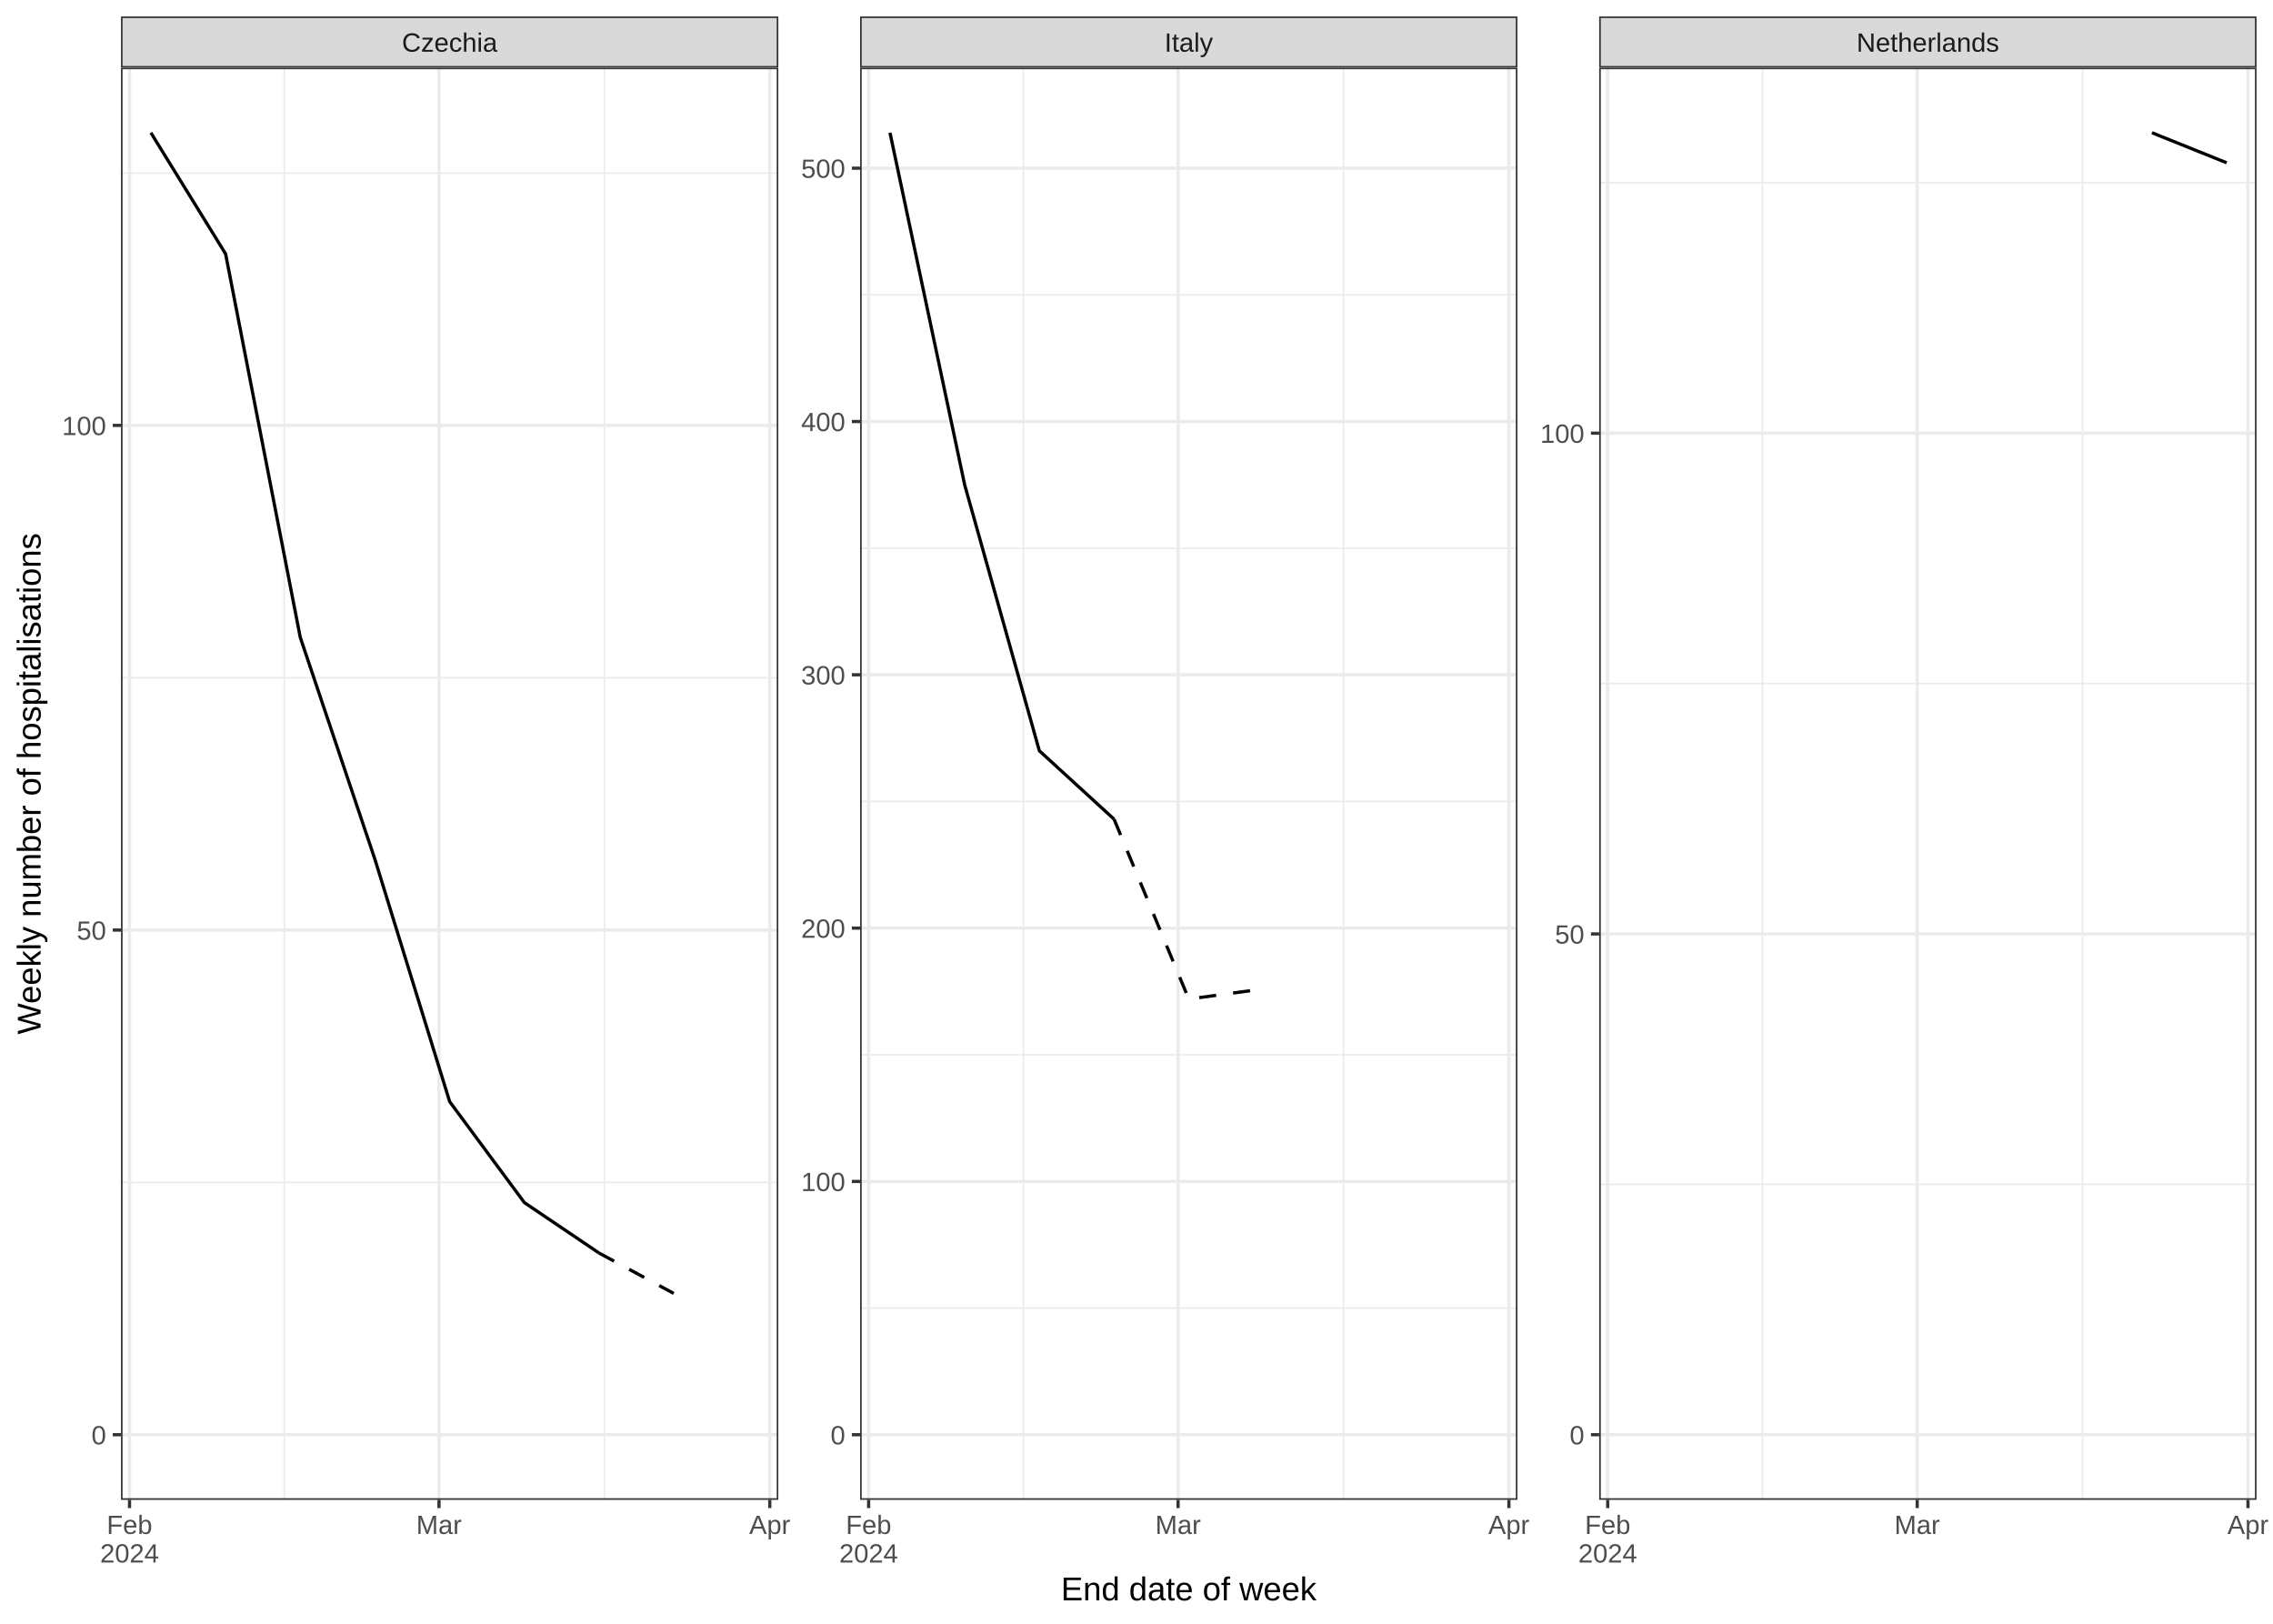
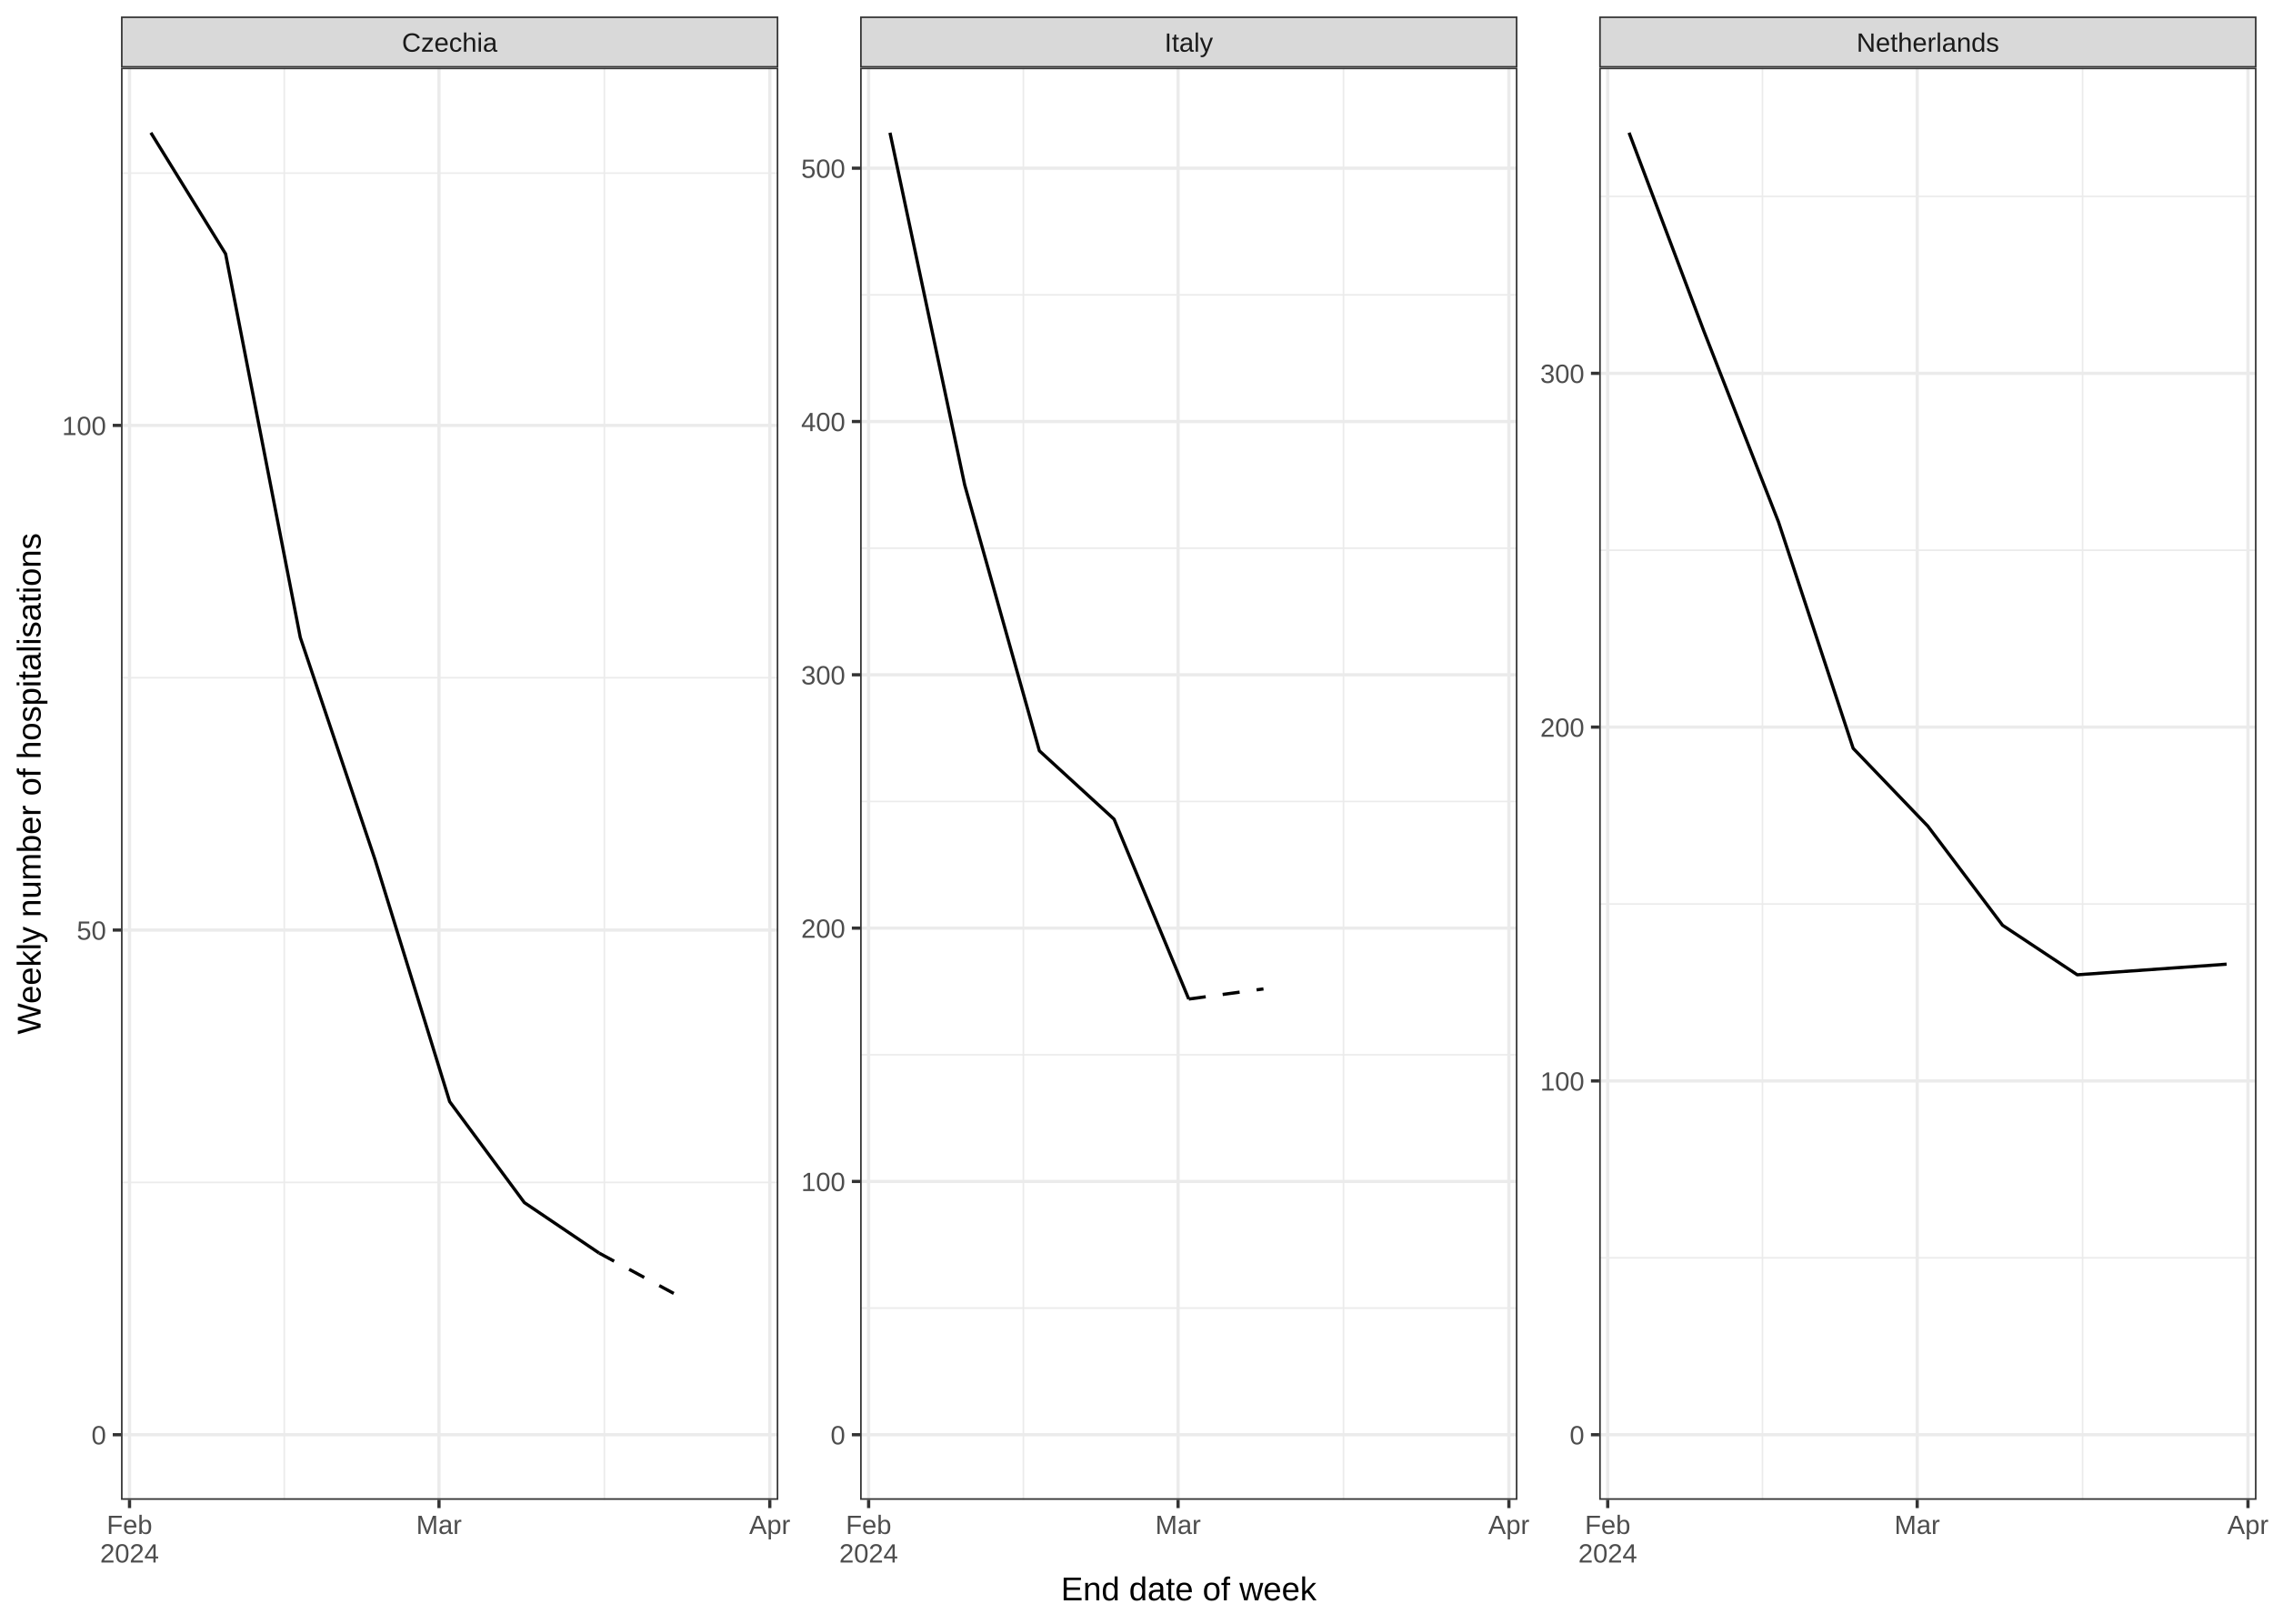
<svg xmlns="http://www.w3.org/2000/svg" class="svglite" width="756.00pt" height="540.00pt" viewBox="0 0 756.00 540.00">
  <defs>
    <style type="text/css">
    .svglite line, .svglite polyline, .svglite polygon, .svglite path, .svglite rect, .svglite circle {
      fill: none;
      stroke: #000000;
      stroke-linecap: round;
      stroke-linejoin: round;
      stroke-miterlimit: 10.00;
    }
    .svglite text {
      white-space: pre;
    }
  </style>
  </defs>
  <rect width="100%" height="100%" style="stroke: none; fill: #FFFFFF;" />
  <defs>
    <clipPath id="cpMC4wMHw3NTYuMDB8MC4wMHw1NDAuMDA=">
      <rect x="0.00" y="0.00" width="756.00" height="540.00" />
    </clipPath>
  </defs>
  <g clip-path="url(#cpMC4wMHw3NTYuMDB8MC4wMHw1NDAuMDA=)">
    <rect x="0" y="0.00" width="756.00" height="540.00" style="stroke-width: 1.07; stroke: #FFFFFF; fill: #FFFFFF;" />
  </g>
  <defs>
    <clipPath id="cpNDAuMjR8MjU4Ljg3fDIyLjQ5fDQ5OC43OQ==">
      <rect x="40.24" y="22.49" width="218.63" height="476.30" />
    </clipPath>
  </defs>
  <g clip-path="url(#cpNDAuMjR8MjU4Ljg3fDIyLjQ5fDQ5OC43OQ==)">
    <rect x="40.24" y="22.49" width="218.63" height="476.30" style="stroke-width: 1.07; stroke: none; fill: #FFFFFF;" />
    <polyline points="40.24,393.23 258.87,393.23 " style="stroke-width: 0.53; stroke: #EBEBEB; stroke-linecap: butt;" />
    <polyline points="40.24,225.40 258.87,225.40 " style="stroke-width: 0.53; stroke: #EBEBEB; stroke-linecap: butt;" />
    <polyline points="40.24,57.57 258.87,57.57 " style="stroke-width: 0.53; stroke: #EBEBEB; stroke-linecap: butt;" />
    <polyline points="94.55,498.79 94.55,22.49 " style="stroke-width: 0.53; stroke: #EBEBEB; stroke-linecap: butt;" />
    <polyline points="201.02,498.79 201.02,22.49 " style="stroke-width: 0.53; stroke: #EBEBEB; stroke-linecap: butt;" />
    <polyline points="40.24,477.14 258.87,477.14 " style="stroke-width: 1.07; stroke: #EBEBEB; stroke-linecap: butt;" />
    <polyline points="40.24,309.31 258.87,309.31 " style="stroke-width: 1.07; stroke: #EBEBEB; stroke-linecap: butt;" />
    <polyline points="40.24,141.48 258.87,141.48 " style="stroke-width: 1.07; stroke: #EBEBEB; stroke-linecap: butt;" />
    <polyline points="43.08,498.79 43.08,22.49 " style="stroke-width: 1.07; stroke: #EBEBEB; stroke-linecap: butt;" />
    <polyline points="146.01,498.79 146.01,22.49 " style="stroke-width: 1.07; stroke: #EBEBEB; stroke-linecap: butt;" />
    <polyline points="256.03,498.79 256.03,22.49 " style="stroke-width: 1.07; stroke: #EBEBEB; stroke-linecap: butt;" />
    <polyline points="50.18,44.14 75.03,84.42 99.87,211.97 124.71,285.82 149.56,366.37 174.40,399.94 199.25,416.72 " style="stroke-width: 1.07; stroke-linecap: butt;" />
    <polyline points="199.25,416.72 224.09,430.15 " style="stroke-width: 1.07; stroke-dasharray: 5.69,5.69; stroke-linecap: butt;" />
    <rect x="40.24" y="22.49" width="218.63" height="476.30" style="stroke-width: 1.07; stroke: #333333;" />
  </g>
  <g clip-path="url(#cpMC4wMHw3NTYuMDB8MC4wMHw1NDAuMDA=)">
</g>
  <defs>
    <clipPath id="cpMjg2LjA3fDUwNC43MHwyMi40OXw0OTguNzk=">
      <rect x="286.07" y="22.49" width="218.63" height="476.30" />
    </clipPath>
  </defs>
  <g clip-path="url(#cpMjg2LjA3fDUwNC43MHwyMi40OXw0OTguNzk=)">
    <rect x="286.07" y="22.49" width="218.63" height="476.30" style="stroke-width: 1.07; stroke: none; fill: #FFFFFF;" />
    <polyline points="286.07,435.02 504.70,435.02 " style="stroke-width: 0.53; stroke: #EBEBEB; stroke-linecap: butt;" />
    <polyline points="286.07,350.78 504.70,350.78 " style="stroke-width: 0.53; stroke: #EBEBEB; stroke-linecap: butt;" />
    <polyline points="286.07,266.54 504.70,266.54 " style="stroke-width: 0.53; stroke: #EBEBEB; stroke-linecap: butt;" />
    <polyline points="286.07,182.30 504.70,182.30 " style="stroke-width: 0.53; stroke: #EBEBEB; stroke-linecap: butt;" />
    <polyline points="286.07,98.06 504.70,98.06 " style="stroke-width: 0.53; stroke: #EBEBEB; stroke-linecap: butt;" />
    <polyline points="340.37,498.79 340.37,22.49 " style="stroke-width: 0.53; stroke: #EBEBEB; stroke-linecap: butt;" />
    <polyline points="446.85,498.79 446.85,22.49 " style="stroke-width: 0.53; stroke: #EBEBEB; stroke-linecap: butt;" />
    <polyline points="286.07,477.14 504.70,477.14 " style="stroke-width: 1.07; stroke: #EBEBEB; stroke-linecap: butt;" />
    <polyline points="286.07,392.90 504.70,392.90 " style="stroke-width: 1.07; stroke: #EBEBEB; stroke-linecap: butt;" />
    <polyline points="286.07,308.66 504.70,308.66 " style="stroke-width: 1.07; stroke: #EBEBEB; stroke-linecap: butt;" />
    <polyline points="286.07,224.42 504.70,224.42 " style="stroke-width: 1.07; stroke: #EBEBEB; stroke-linecap: butt;" />
    <polyline points="286.07,140.18 504.70,140.18 " style="stroke-width: 1.07; stroke: #EBEBEB; stroke-linecap: butt;" />
    <polyline points="286.07,55.93 504.70,55.93 " style="stroke-width: 1.07; stroke: #EBEBEB; stroke-linecap: butt;" />
    <polyline points="288.91,498.79 288.91,22.49 " style="stroke-width: 1.07; stroke: #EBEBEB; stroke-linecap: butt;" />
    <polyline points="391.83,498.79 391.83,22.49 " style="stroke-width: 1.07; stroke: #EBEBEB; stroke-linecap: butt;" />
    <polyline points="501.86,498.79 501.86,22.49 " style="stroke-width: 1.07; stroke: #EBEBEB; stroke-linecap: butt;" />
-     <polyline points="296.01,44.14 320.85,161.24 345.69,249.69 370.54,272.43 " style="stroke-width: 1.07; stroke-linecap: butt;" />
-     <polyline points="370.54,272.43 395.38,332.25 420.23,328.88 " style="stroke-width: 1.07; stroke-dasharray: 5.69,5.69; stroke-linecap: butt;" />
+     <polyline points="296.01,44.14 320.85,161.24 345.69,249.69 370.54,272.43 395.38,332.25 " style="stroke-width: 1.07; stroke-linecap: butt;" />
+     <polyline points="395.38,332.25 420.23,328.88 " style="stroke-width: 1.07; stroke-dasharray: 5.69,5.69; stroke-linecap: butt;" />
    <rect x="286.07" y="22.49" width="218.63" height="476.30" style="stroke-width: 1.07; stroke: #333333;" />
  </g>
  <g clip-path="url(#cpMC4wMHw3NTYuMDB8MC4wMHw1NDAuMDA=)">
</g>
  <defs>
    <clipPath id="cpNTMxLjg5fDc1MC41MnwyMi40OXw0OTguNzk=">
      <rect x="531.89" y="22.49" width="218.63" height="476.30" />
    </clipPath>
  </defs>
  <g clip-path="url(#cpNTMxLjg5fDc1MC41MnwyMi40OXw0OTguNzk=)">
    <rect x="531.89" y="22.49" width="218.63" height="476.30" style="stroke-width: 1.07; stroke: none; fill: #FFFFFF;" />
-     <polyline points="531.89,393.87 750.52,393.87 " style="stroke-width: 0.53; stroke: #EBEBEB; stroke-linecap: butt;" />
-     <polyline points="531.89,227.33 750.52,227.33 " style="stroke-width: 0.53; stroke: #EBEBEB; stroke-linecap: butt;" />
-     <polyline points="531.89,60.79 750.52,60.79 " style="stroke-width: 0.53; stroke: #EBEBEB; stroke-linecap: butt;" />
+     <polyline points="531.89,418.31 750.52,418.31 " style="stroke-width: 0.53; stroke: #EBEBEB; stroke-linecap: butt;" />
+     <polyline points="531.89,300.65 750.52,300.65 " style="stroke-width: 0.53; stroke: #EBEBEB; stroke-linecap: butt;" />
+     <polyline points="531.89,182.98 750.52,182.98 " style="stroke-width: 0.53; stroke: #EBEBEB; stroke-linecap: butt;" />
+     <polyline points="531.89,65.32 750.52,65.32 " style="stroke-width: 0.53; stroke: #EBEBEB; stroke-linecap: butt;" />
    <polyline points="586.19,498.79 586.19,22.49 " style="stroke-width: 0.53; stroke: #EBEBEB; stroke-linecap: butt;" />
    <polyline points="692.67,498.79 692.67,22.49 " style="stroke-width: 0.53; stroke: #EBEBEB; stroke-linecap: butt;" />
    <polyline points="531.89,477.14 750.52,477.14 " style="stroke-width: 1.07; stroke: #EBEBEB; stroke-linecap: butt;" />
-     <polyline points="531.89,310.60 750.52,310.60 " style="stroke-width: 1.07; stroke: #EBEBEB; stroke-linecap: butt;" />
-     <polyline points="531.89,144.06 750.52,144.06 " style="stroke-width: 1.07; stroke: #EBEBEB; stroke-linecap: butt;" />
+     <polyline points="531.89,359.48 750.52,359.48 " style="stroke-width: 1.07; stroke: #EBEBEB; stroke-linecap: butt;" />
+     <polyline points="531.89,241.81 750.52,241.81 " style="stroke-width: 1.07; stroke: #EBEBEB; stroke-linecap: butt;" />
+     <polyline points="531.89,124.15 750.52,124.15 " style="stroke-width: 1.07; stroke: #EBEBEB; stroke-linecap: butt;" />
    <polyline points="534.73,498.79 534.73,22.49 " style="stroke-width: 1.07; stroke: #EBEBEB; stroke-linecap: butt;" />
    <polyline points="637.66,498.79 637.66,22.49 " style="stroke-width: 1.07; stroke: #EBEBEB; stroke-linecap: butt;" />
    <polyline points="747.68,498.79 747.68,22.49 " style="stroke-width: 1.07; stroke: #EBEBEB; stroke-linecap: butt;" />
-     <polyline points="715.74,44.14 740.58,54.13 " style="stroke-width: 1.07; stroke-linecap: butt;" />
+     <polyline points="541.83,44.14 566.67,110.03 591.52,173.57 616.36,248.87 641.21,274.76 666.05,307.71 690.89,324.18 740.58,320.65 " style="stroke-width: 1.07; stroke-linecap: butt;" />
    <rect x="531.89" y="22.49" width="218.63" height="476.30" style="stroke-width: 1.07; stroke: #333333;" />
  </g>
  <g clip-path="url(#cpMC4wMHw3NTYuMDB8MC4wMHw1NDAuMDA=)">
</g>
  <defs>
    <clipPath id="cpNDAuMjR8MjU4Ljg3fDUuNDh8MjIuNDk=">
      <rect x="40.24" y="5.48" width="218.63" height="17.01" />
    </clipPath>
  </defs>
  <g clip-path="url(#cpNDAuMjR8MjU4Ljg3fDUuNDh8MjIuNDk=)">
    <rect x="40.24" y="5.48" width="218.63" height="17.01" style="stroke-width: 1.07; stroke: #333333; fill: #D9D9D9;" />
    <text x="149.56" y="17.19" text-anchor="middle" style="font-size: 8.80px;fill: #1A1A1A; font-family: &quot;Liberation Sans&quot;;" textLength="34.42px" lengthAdjust="spacingAndGlyphs">Czechia</text>
  </g>
  <g clip-path="url(#cpMC4wMHw3NTYuMDB8MC4wMHw1NDAuMDA=)">
</g>
  <defs>
    <clipPath id="cpMjg2LjA3fDUwNC43MHw1LjQ4fDIyLjQ5">
      <rect x="286.07" y="5.48" width="218.63" height="17.01" />
    </clipPath>
  </defs>
  <g clip-path="url(#cpMjg2LjA3fDUwNC43MHw1LjQ4fDIyLjQ5)">
    <rect x="286.07" y="5.48" width="218.63" height="17.01" style="stroke-width: 1.07; stroke: #333333; fill: #D9D9D9;" />
    <text x="395.38" y="17.19" text-anchor="middle" style="font-size: 8.80px;fill: #1A1A1A; font-family: &quot;Liberation Sans&quot;;" textLength="19.09px" lengthAdjust="spacingAndGlyphs">Italy</text>
  </g>
  <g clip-path="url(#cpMC4wMHw3NTYuMDB8MC4wMHw1NDAuMDA=)">
</g>
  <defs>
    <clipPath id="cpNTMxLjg5fDc1MC41Mnw1LjQ4fDIyLjQ5">
      <rect x="531.89" y="5.48" width="218.63" height="17.01" />
    </clipPath>
  </defs>
  <g clip-path="url(#cpNTMxLjg5fDc1MC41Mnw1LjQ4fDIyLjQ5)">
    <rect x="531.89" y="5.48" width="218.63" height="17.01" style="stroke-width: 1.07; stroke: #333333; fill: #D9D9D9;" />
    <text x="641.21" y="17.19" text-anchor="middle" style="font-size: 8.80px;fill: #1A1A1A; font-family: &quot;Liberation Sans&quot;;" textLength="53.63px" lengthAdjust="spacingAndGlyphs">Netherlands</text>
  </g>
  <g clip-path="url(#cpMC4wMHw3NTYuMDB8MC4wMHw1NDAuMDA=)">
    <polyline points="43.08,501.53 43.08,498.79 " style="stroke-width: 1.07; stroke: #333333; stroke-linecap: butt;" />
    <polyline points="146.01,501.53 146.01,498.79 " style="stroke-width: 1.07; stroke: #333333; stroke-linecap: butt;" />
    <polyline points="256.03,501.53 256.03,498.79 " style="stroke-width: 1.07; stroke: #333333; stroke-linecap: butt;" />
    <text x="43.08" y="510.14" text-anchor="middle" style="font-size: 8.80px;fill: #4D4D4D; font-family: &quot;Liberation Sans&quot;;" textLength="15.58px" lengthAdjust="spacingAndGlyphs">Feb</text>
    <text x="43.08" y="519.64" text-anchor="middle" style="font-size: 8.80px;fill: #4D4D4D; font-family: &quot;Liberation Sans&quot;;" textLength="22.38px" lengthAdjust="spacingAndGlyphs">2024</text>
    <text x="146.01" y="510.14" text-anchor="middle" style="font-size: 8.80px;fill: #4D4D4D; font-family: &quot;Liberation Sans&quot;;" textLength="16.60px" lengthAdjust="spacingAndGlyphs">Mar</text>
    <text x="256.03" y="510.14" text-anchor="middle" style="font-size: 8.80px;fill: #4D4D4D; font-family: &quot;Liberation Sans&quot;;" textLength="15.22px" lengthAdjust="spacingAndGlyphs">Apr</text>
    <polyline points="288.91,501.53 288.91,498.79 " style="stroke-width: 1.07; stroke: #333333; stroke-linecap: butt;" />
    <polyline points="391.83,501.53 391.83,498.79 " style="stroke-width: 1.07; stroke: #333333; stroke-linecap: butt;" />
    <polyline points="501.86,501.53 501.86,498.79 " style="stroke-width: 1.07; stroke: #333333; stroke-linecap: butt;" />
    <text x="288.91" y="510.14" text-anchor="middle" style="font-size: 8.80px;fill: #4D4D4D; font-family: &quot;Liberation Sans&quot;;" textLength="15.58px" lengthAdjust="spacingAndGlyphs">Feb</text>
    <text x="288.91" y="519.64" text-anchor="middle" style="font-size: 8.80px;fill: #4D4D4D; font-family: &quot;Liberation Sans&quot;;" textLength="22.38px" lengthAdjust="spacingAndGlyphs">2024</text>
    <text x="391.83" y="510.14" text-anchor="middle" style="font-size: 8.80px;fill: #4D4D4D; font-family: &quot;Liberation Sans&quot;;" textLength="16.60px" lengthAdjust="spacingAndGlyphs">Mar</text>
    <text x="501.86" y="510.14" text-anchor="middle" style="font-size: 8.80px;fill: #4D4D4D; font-family: &quot;Liberation Sans&quot;;" textLength="15.22px" lengthAdjust="spacingAndGlyphs">Apr</text>
    <polyline points="534.73,501.53 534.73,498.79 " style="stroke-width: 1.07; stroke: #333333; stroke-linecap: butt;" />
    <polyline points="637.66,501.53 637.66,498.79 " style="stroke-width: 1.07; stroke: #333333; stroke-linecap: butt;" />
    <polyline points="747.68,501.53 747.68,498.79 " style="stroke-width: 1.07; stroke: #333333; stroke-linecap: butt;" />
    <text x="534.73" y="510.14" text-anchor="middle" style="font-size: 8.80px;fill: #4D4D4D; font-family: &quot;Liberation Sans&quot;;" textLength="15.58px" lengthAdjust="spacingAndGlyphs">Feb</text>
    <text x="534.73" y="519.64" text-anchor="middle" style="font-size: 8.80px;fill: #4D4D4D; font-family: &quot;Liberation Sans&quot;;" textLength="22.38px" lengthAdjust="spacingAndGlyphs">2024</text>
    <text x="637.66" y="510.14" text-anchor="middle" style="font-size: 8.80px;fill: #4D4D4D; font-family: &quot;Liberation Sans&quot;;" textLength="16.60px" lengthAdjust="spacingAndGlyphs">Mar</text>
    <text x="747.68" y="510.14" text-anchor="middle" style="font-size: 8.80px;fill: #4D4D4D; font-family: &quot;Liberation Sans&quot;;" textLength="15.22px" lengthAdjust="spacingAndGlyphs">Apr</text>
    <text x="526.96" y="480.35" text-anchor="end" style="font-size: 8.80px;fill: #4D4D4D; font-family: &quot;Liberation Sans&quot;;" textLength="5.59px" lengthAdjust="spacingAndGlyphs">0</text>
-     <text x="526.96" y="313.81" text-anchor="end" style="font-size: 8.80px;fill: #4D4D4D; font-family: &quot;Liberation Sans&quot;;" textLength="11.19px" lengthAdjust="spacingAndGlyphs">50</text>
-     <text x="526.96" y="147.27" text-anchor="end" style="font-size: 8.80px;fill: #4D4D4D; font-family: &quot;Liberation Sans&quot;;" textLength="16.78px" lengthAdjust="spacingAndGlyphs">100</text>
+     <text x="526.96" y="362.69" text-anchor="end" style="font-size: 8.80px;fill: #4D4D4D; font-family: &quot;Liberation Sans&quot;;" textLength="16.78px" lengthAdjust="spacingAndGlyphs">100</text>
+     <text x="526.96" y="245.02" text-anchor="end" style="font-size: 8.80px;fill: #4D4D4D; font-family: &quot;Liberation Sans&quot;;" textLength="16.78px" lengthAdjust="spacingAndGlyphs">200</text>
+     <text x="526.96" y="127.36" text-anchor="end" style="font-size: 8.80px;fill: #4D4D4D; font-family: &quot;Liberation Sans&quot;;" textLength="16.78px" lengthAdjust="spacingAndGlyphs">300</text>
    <polyline points="529.15,477.14 531.89,477.14 " style="stroke-width: 1.07; stroke: #333333; stroke-linecap: butt;" />
-     <polyline points="529.15,310.60 531.89,310.60 " style="stroke-width: 1.07; stroke: #333333; stroke-linecap: butt;" />
-     <polyline points="529.15,144.06 531.89,144.06 " style="stroke-width: 1.07; stroke: #333333; stroke-linecap: butt;" />
+     <polyline points="529.15,359.48 531.89,359.48 " style="stroke-width: 1.07; stroke: #333333; stroke-linecap: butt;" />
+     <polyline points="529.15,241.81 531.89,241.81 " style="stroke-width: 1.07; stroke: #333333; stroke-linecap: butt;" />
+     <polyline points="529.15,124.15 531.89,124.15 " style="stroke-width: 1.07; stroke: #333333; stroke-linecap: butt;" />
    <text x="281.14" y="480.35" text-anchor="end" style="font-size: 8.80px;fill: #4D4D4D; font-family: &quot;Liberation Sans&quot;;" textLength="5.59px" lengthAdjust="spacingAndGlyphs">0</text>
    <text x="281.14" y="396.11" text-anchor="end" style="font-size: 8.80px;fill: #4D4D4D; font-family: &quot;Liberation Sans&quot;;" textLength="16.78px" lengthAdjust="spacingAndGlyphs">100</text>
    <text x="281.14" y="311.87" text-anchor="end" style="font-size: 8.80px;fill: #4D4D4D; font-family: &quot;Liberation Sans&quot;;" textLength="16.78px" lengthAdjust="spacingAndGlyphs">200</text>
    <text x="281.14" y="227.62" text-anchor="end" style="font-size: 8.80px;fill: #4D4D4D; font-family: &quot;Liberation Sans&quot;;" textLength="16.78px" lengthAdjust="spacingAndGlyphs">300</text>
    <text x="281.14" y="143.38" text-anchor="end" style="font-size: 8.80px;fill: #4D4D4D; font-family: &quot;Liberation Sans&quot;;" textLength="16.78px" lengthAdjust="spacingAndGlyphs">400</text>
    <text x="281.14" y="59.14" text-anchor="end" style="font-size: 8.80px;fill: #4D4D4D; font-family: &quot;Liberation Sans&quot;;" textLength="16.78px" lengthAdjust="spacingAndGlyphs">500</text>
    <polyline points="283.33,477.14 286.07,477.14 " style="stroke-width: 1.07; stroke: #333333; stroke-linecap: butt;" />
    <polyline points="283.33,392.90 286.07,392.90 " style="stroke-width: 1.07; stroke: #333333; stroke-linecap: butt;" />
    <polyline points="283.33,308.66 286.07,308.66 " style="stroke-width: 1.07; stroke: #333333; stroke-linecap: butt;" />
    <polyline points="283.33,224.42 286.07,224.42 " style="stroke-width: 1.07; stroke: #333333; stroke-linecap: butt;" />
    <polyline points="283.33,140.18 286.07,140.18 " style="stroke-width: 1.07; stroke: #333333; stroke-linecap: butt;" />
    <polyline points="283.33,55.93 286.07,55.93 " style="stroke-width: 1.07; stroke: #333333; stroke-linecap: butt;" />
    <text x="35.31" y="480.35" text-anchor="end" style="font-size: 8.80px;fill: #4D4D4D; font-family: &quot;Liberation Sans&quot;;" textLength="5.59px" lengthAdjust="spacingAndGlyphs">0</text>
    <text x="35.31" y="312.52" text-anchor="end" style="font-size: 8.80px;fill: #4D4D4D; font-family: &quot;Liberation Sans&quot;;" textLength="11.19px" lengthAdjust="spacingAndGlyphs">50</text>
    <text x="35.31" y="144.69" text-anchor="end" style="font-size: 8.80px;fill: #4D4D4D; font-family: &quot;Liberation Sans&quot;;" textLength="16.78px" lengthAdjust="spacingAndGlyphs">100</text>
    <polyline points="37.50,477.14 40.24,477.14 " style="stroke-width: 1.07; stroke: #333333; stroke-linecap: butt;" />
    <polyline points="37.50,309.31 40.24,309.31 " style="stroke-width: 1.07; stroke: #333333; stroke-linecap: butt;" />
    <polyline points="37.50,141.48 40.24,141.48 " style="stroke-width: 1.07; stroke: #333333; stroke-linecap: butt;" />
    <text x="395.38" y="532.23" text-anchor="middle" style="font-size: 11.00px; font-family: &quot;Liberation Sans&quot;;" textLength="95.72px" lengthAdjust="spacingAndGlyphs">End date of week</text>
    <text transform="translate(13.50,260.64) rotate(-90)" text-anchor="middle" style="font-size: 11.00px; font-family: &quot;Liberation Sans&quot;;" textLength="189.66px" lengthAdjust="spacingAndGlyphs">Weekly number of hospitalisations</text>
  </g>
</svg>
